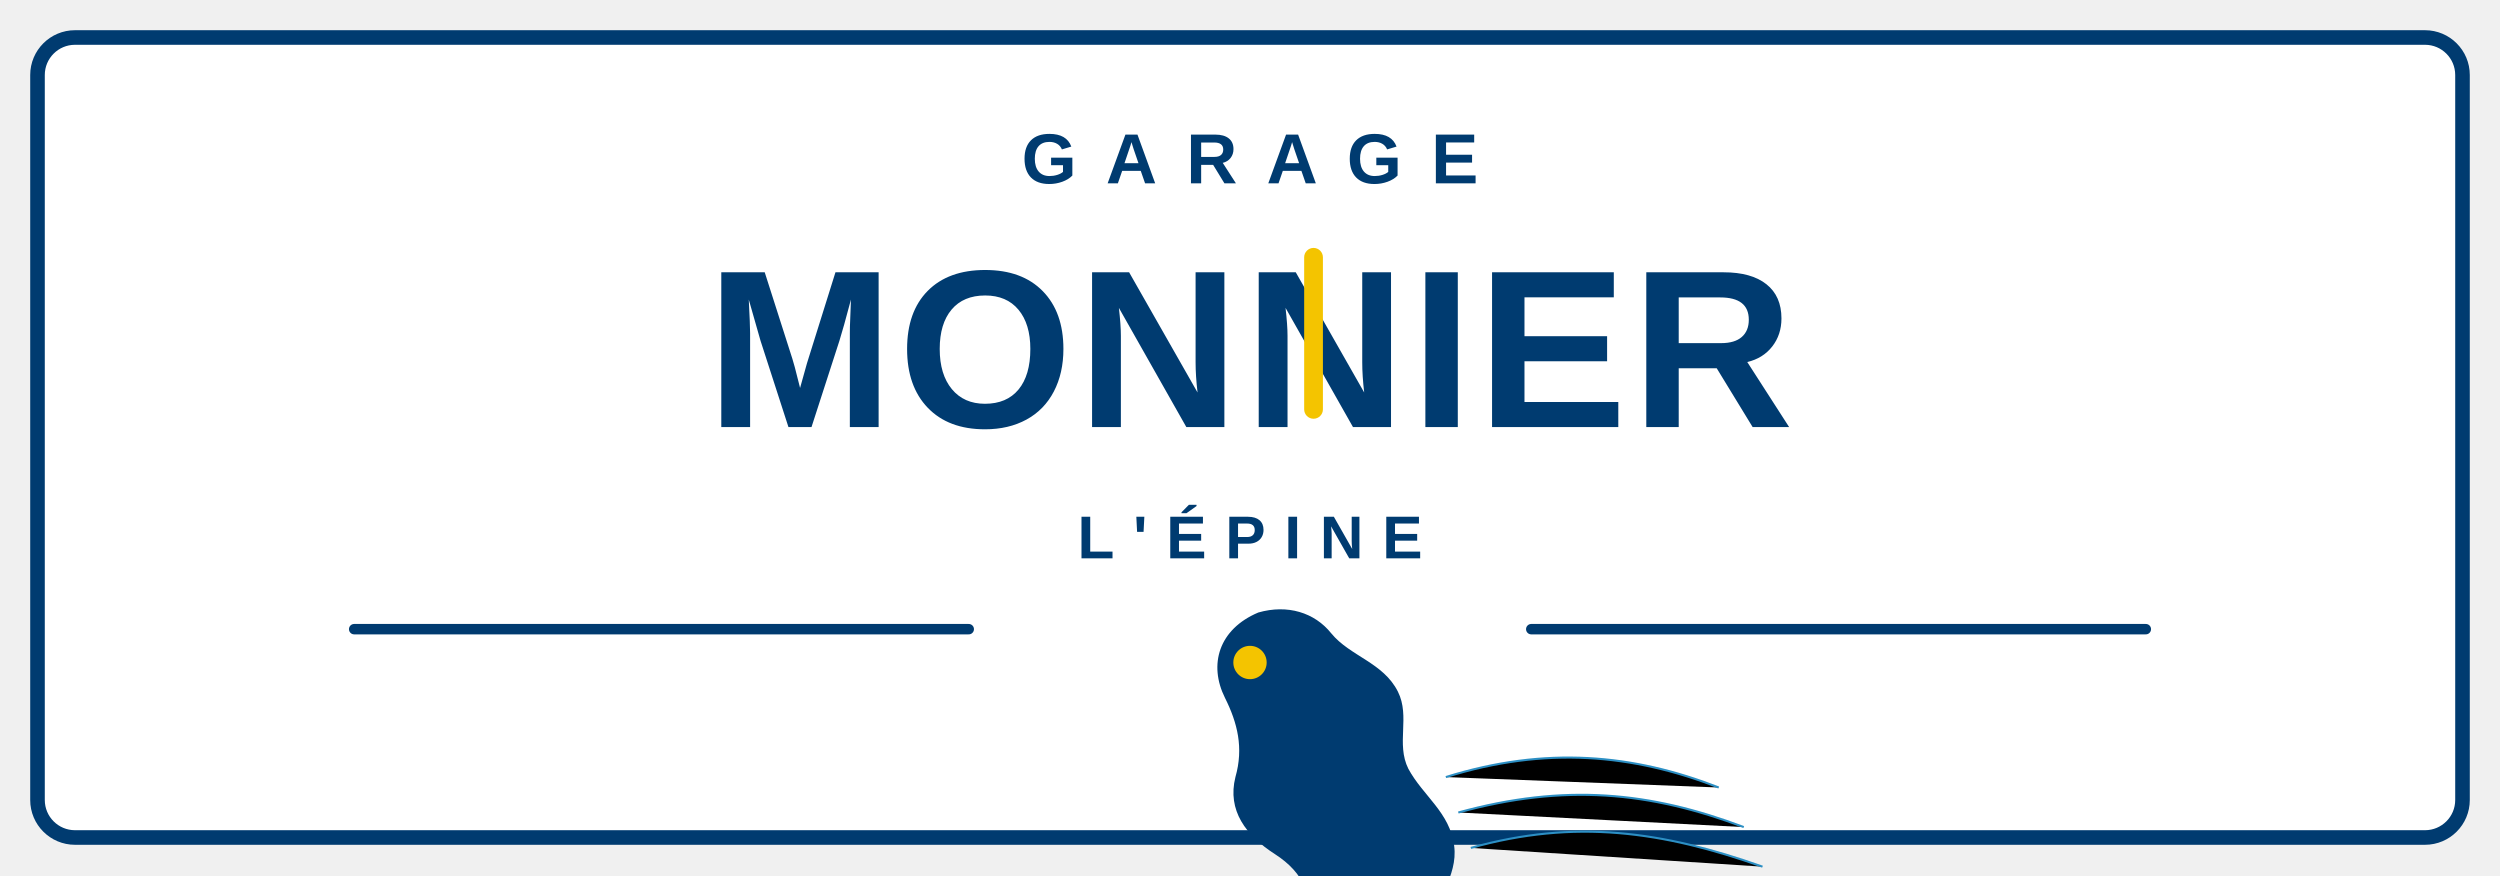
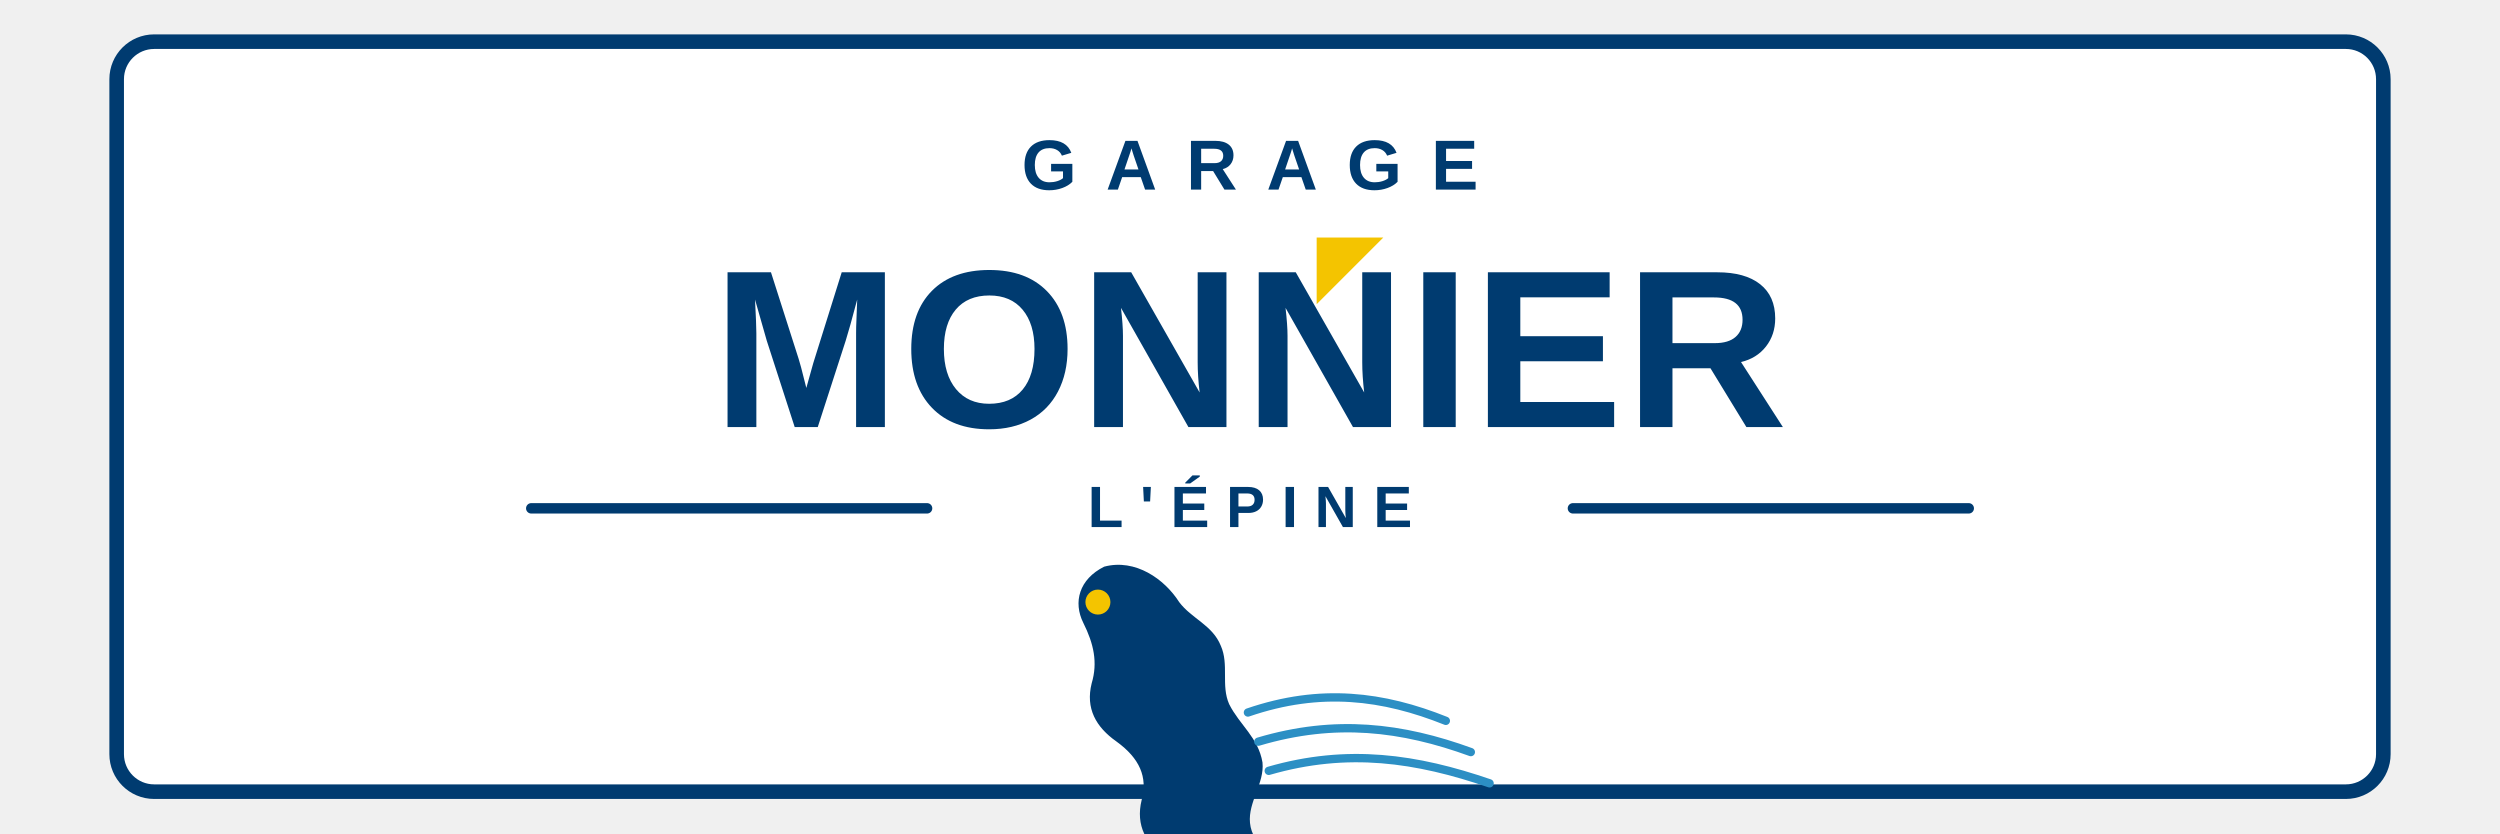
- <svg xmlns="http://www.w3.org/2000/svg" viewBox="0 0 1200 420" role="img" aria-labelledby="title desc">
-   <rect x="18" y="18" width="1164" height="384" rx="18" fill="#ffffff" stroke="#003b70" stroke-width="7" />
+ <svg xmlns="http://www.w3.org/2000/svg" viewBox="0 0 1200 400" role="img" aria-labelledby="title desc">
+   <rect x="56" y="20" width="1088" height="360" rx="18" fill="#fff" stroke="#003b70" stroke-width="7" />
  <g fill="#003b70" font-family="Montserrat,Arial,sans-serif" text-anchor="middle">
-     <text x="600" y="88" font-size="34" font-weight="700" letter-spacing="14">GARAGE</text>
-     <text x="600" y="205" font-size="108" font-weight="800" letter-spacing="2">MONNIER</text>
-     <text x="600" y="268" font-size="29" font-weight="700" letter-spacing="9">L'ÉPINE</text>
+     <text x="600" y="91" font-size="34" font-weight="700" letter-spacing="14">GARAGE</text>
+     <text x="600" y="205" font-size="108" font-weight="800" letter-spacing="1">MONNIER</text>
+     <text x="600" y="253" font-size="28" font-weight="700" letter-spacing="8">L'ÉPINE</text>
  </g>
-   <rect x="626" y="119" width="9" height="82" rx="4.5" fill="#f4c400" />
+   <path d="M632 114 H664 L632 146 Z" fill="#f4c400" />
  <g fill="none" stroke="#003b70" stroke-width="5" stroke-linecap="round">
-     <path d="M170 302 H465" />
-     <path d="M735 302 H1030" />
+     <path d="M255 244 H445" />
+     <path d="M755 244 H945" />
  </g>
-   <g transform="translate(540 289)">
-     <path d="M64 5 C45 13 40 30 48 46 C54 58 57 70 53 84 C49 100 58 112 72 121 C86 130 91 142 87 157 C83 172 89 185 103 193 C118 202 126 214 124 228 C122 240 113 251 121 263 C128 273 141 279 154 286 L177 268 C166 257 158 247 160 236 C162 222 174 211 170 196 C166 181 150 173 149 158 C148 143 160 132 158 117 C156 101 143 93 136 80 C130 68 137 55 131 43 C124 29 108 26 99 15 C91 5 78 1 64 5 Z" fill="#003b70" />
-     <circle cx="60" cy="29" r="8" fill="#f4c400" />
-     <path d="M154 84 C202 69 244 73 285 89" stroke="#2c8fc4" />
-     <path d="M160 101 C211 87 252 91 297 108" stroke="#2c8fc4" />
-     <path d="M166 118 C216 104 258 110 306 127" stroke="#2c8fc4" />
+   <g transform="translate(508 270)">
+     <path d="M22 2 C10 8 7 19 12 29 C17 39 19 48 16 58 C13 70 18 79 28 86 C39 94 43 103 40 114 C37 126 42 136 53 142 C65 149 71 158 69 169 C67 179 61 188 68 197 C75 207 87 213 99 219 L114 207 C105 199 100 191 101 182 C102 172 111 163 108 153 C105 142 93 136 92 125 C91 115 99 106 98 96 C96 84 87 78 82 68 C78 59 82 49 78 40 C74 30 64 27 58 19 C51 8 37 -2 22 2 Z" fill="#003b70" />
+     <circle cx="19" cy="19" r="6" fill="#f4c400" />
+     <g fill="none" stroke="#2c8fc4" stroke-width="4" stroke-linecap="round">
+       <path d="M91 72 C126 60 156 64 186 76" />
+       <path d="M96 86 C133 75 165 79 198 91" />
+       <path d="M101 100 C139 89 172 94 207 106" />
+     </g>
  </g>
</svg>
